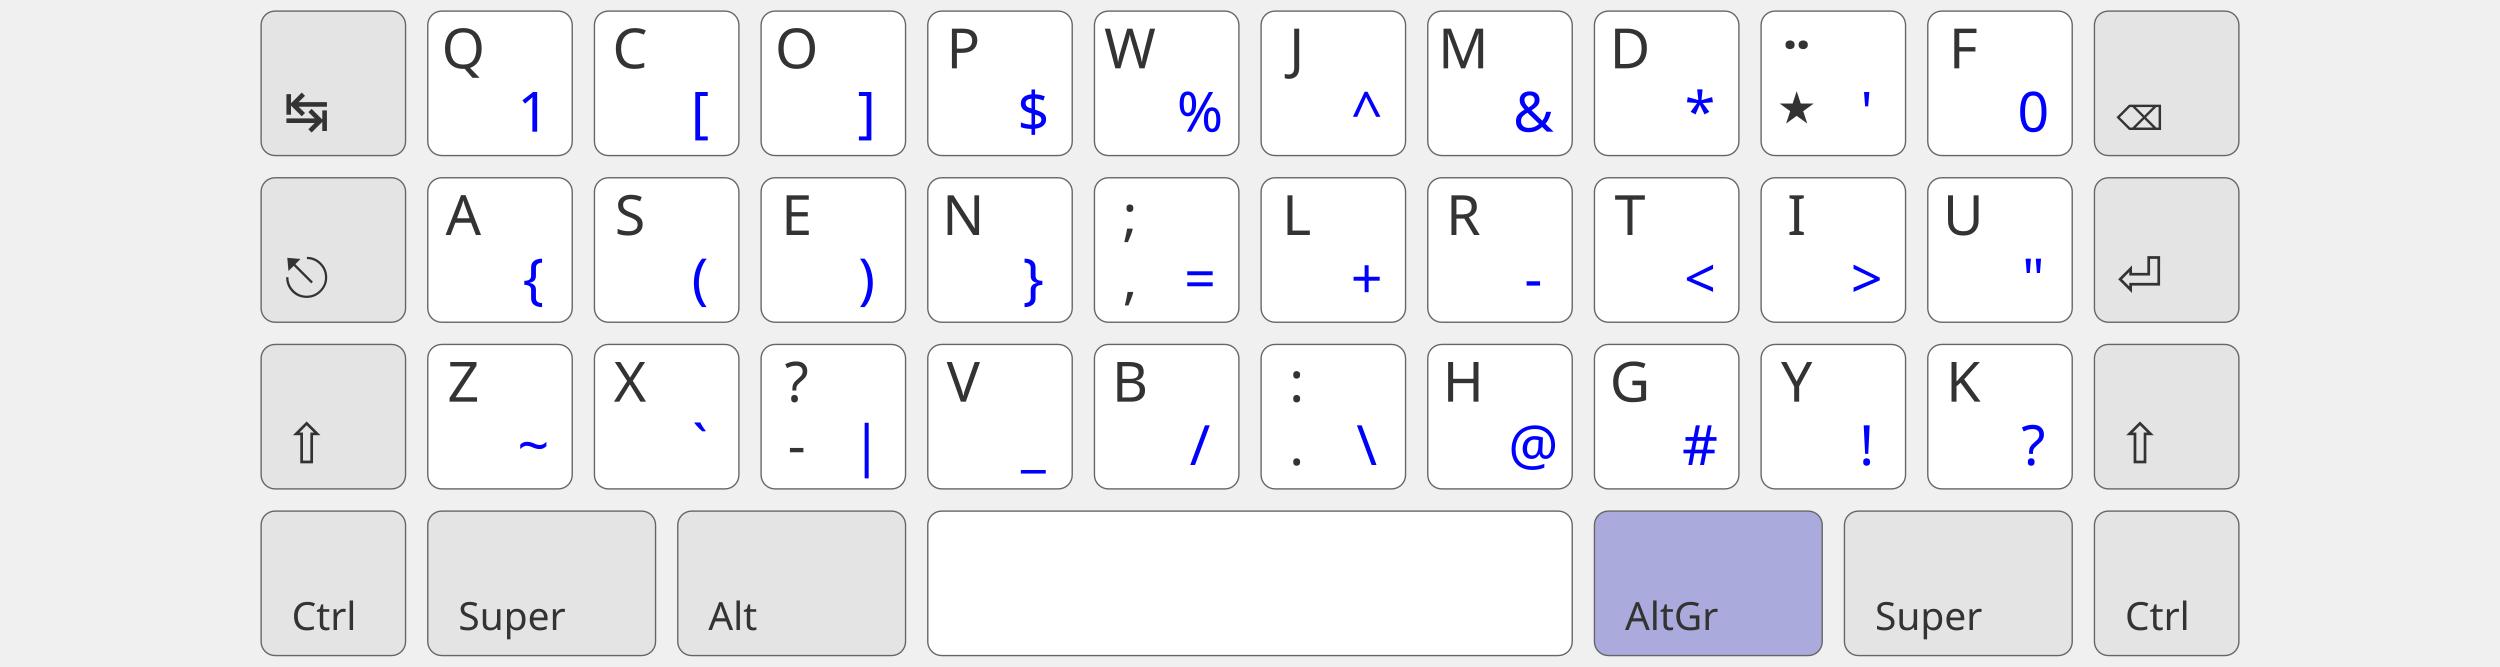
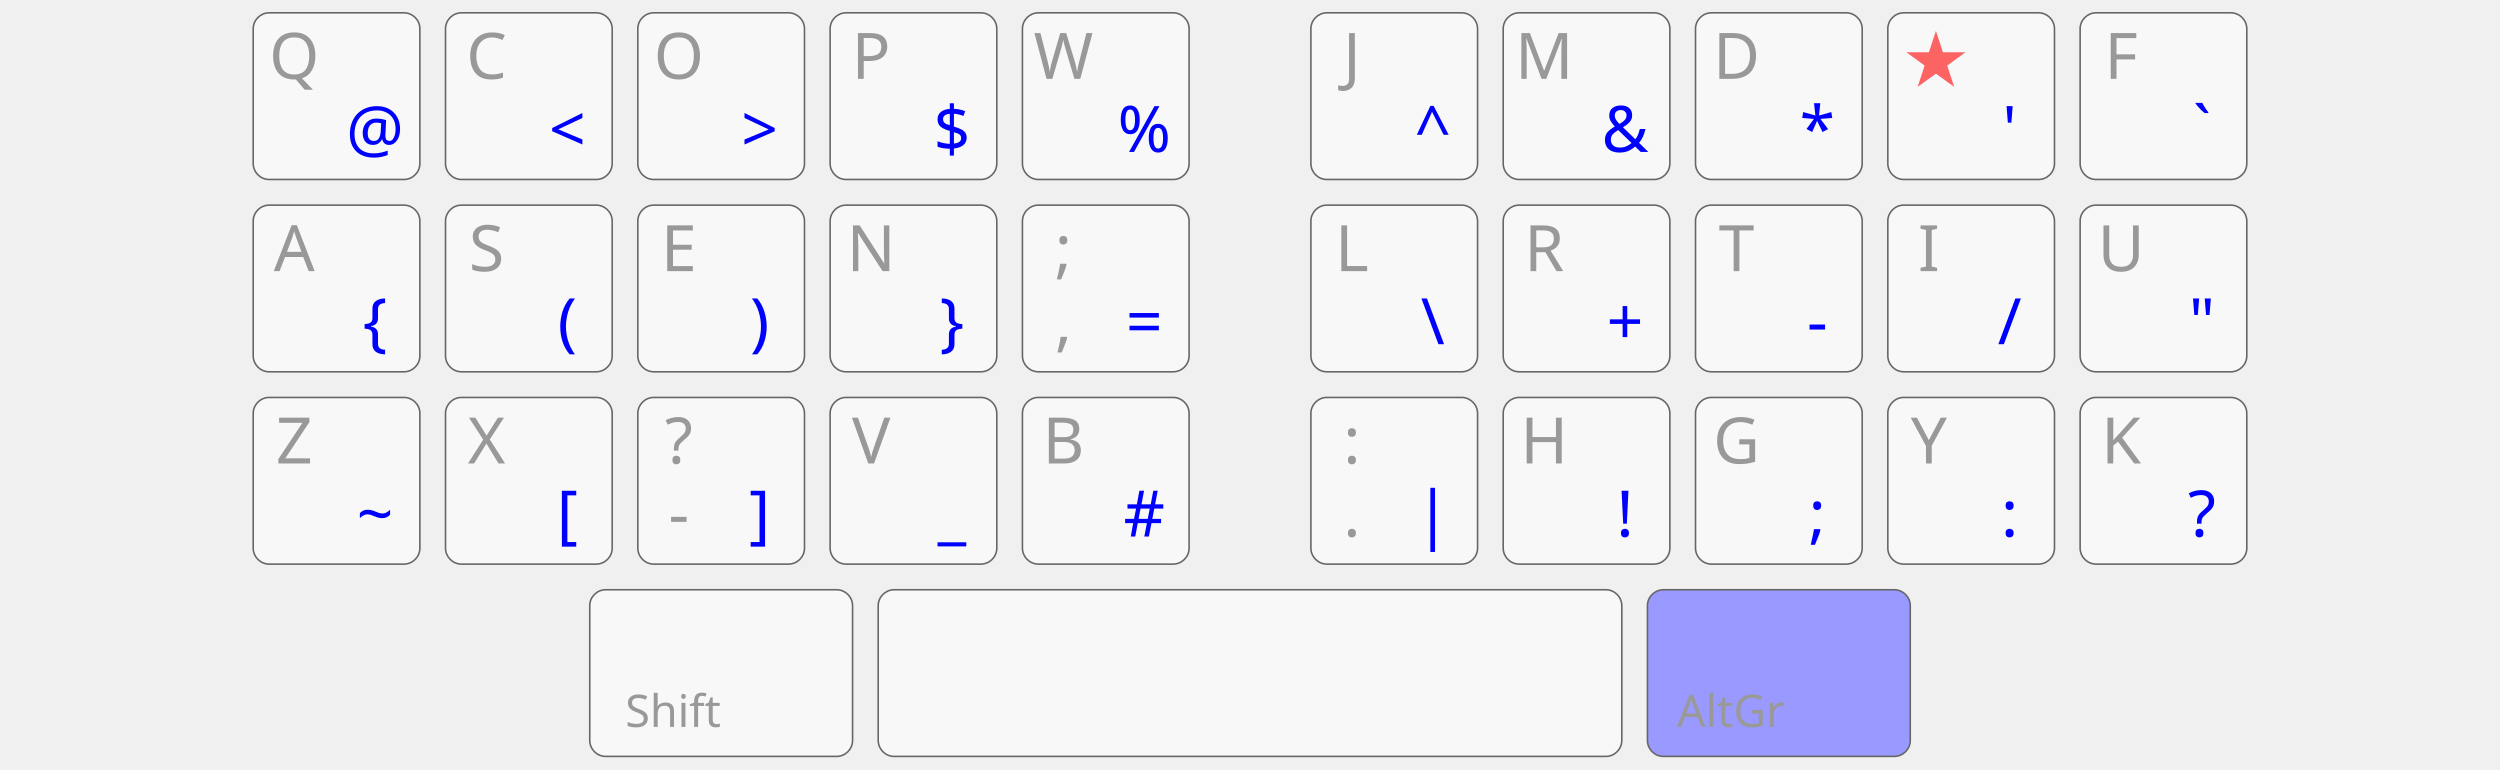
- <svg xmlns="http://www.w3.org/2000/svg" class="gnu" viewBox="0 60 900 240">
+ <svg xmlns="http://www.w3.org/2000/svg" class="gnu" viewBox="60 60 780 240">
  <style>
    rect, path {
+       fill: #f8f8f8;
      stroke: #666;
      stroke-width: .5px;
-       fill: #fff;
-     }
-     .specialKey,
-     .specialKey rect {
-       fill: #e4e4e4;
-     }
-     .specialKey text {
-       fill: #333;
    }
    text {
-       fill: #333;
+       fill: #999;
      font: normal 20px sans-serif;
      text-align: center;
+       text-anchor: middle;
+     }
+ 
+     .deadKey {
+       fill: red;
+       transform: translateY(-3px);
+       opacity: 0.6;
+     }
+     .diacritic {
+       font-size: 24px;
+       font-weight: bolder;
+       transform: translateY(8px);
    }

    #row_AD { transform: translate(64px,  64px); }
    #row_AC { transform: translate(64px, 124px); }
    #row_AB { transform: translate(64px, 184px); }
    #row_AA { transform: translate(64px, 244px); }
- 
-     /* .left   { transform: translate(-15px, 0); } */
-     /* .right  { transform: translate(+15px, 0); } */
- 
-     .specialKey .win,
-     .specialKey .gnu {
-       font-size: 14px;
-     }
-     .specialKey .win,
-     .specialKey .mac,
-     .specialKey .gnu {
-       display: none;
-     }
-     .mac .specialKey .mac,
-     .gnu .specialKey .gnu,
-     .win .specialKey .win { display: block; }
- 
-     /* dimmed AltGr + bold dead keys */
-     .level3, .level4 { fill: blue; }
-     .level5, .level6 { fill: green; }
-     .deadKey {
-       /* fill: red; */
-       font-size: 16px;
-       transform: translateY(-3px);
-     }
-     .diacritic {
-       font-size: 24px;
-       font-weight: bolder;
-       transform: translateY(8px);
-     }
- 
-     /* hide Level4 (Shift+AltGr) unless AltGr is pressed */
-     .level4        { display: none; }
-     .altgr .level4 { display: block; }
- 
-     /* highlight AltGr + Dead Keys */
-     .dk .level1, .altgr .level1,
-     .dk .level2, .altgr .level2 { opacity: 0.25; }
-     .dk .level5, .altgr .level3,
-     .dk .level6, .altgr .level4 { opacity: 1; }
-     .dk .level3,
-     .dk .level4 { display: none; }
- 
-     #altgr { fill: #aad; }
+     .left   { transform: translate(-15px, 0); }
+     .right  { transform: translate(+15px, 0); }
+ 
+     #altgr  { fill: #99f; }
+     .level3 { fill: blue; }
+     .layer  { font-size: 14px; }

    @media (prefers-color-scheme: dark) {
-       rect, path { stroke: #777; fill: #333; }
-       .specialKey, .specialKey rect, .specialKey path { fill: #444; }
-       text { fill: #baa; }
-       .specialKey text { fill: #777; }
-       .level1, .level2 { opacity: .4; }
-       .level3, .level4 { opacity: 1; fill: #66a; }
-       .level5, .level6 { fill: #6a6; }
-       .deadKey { fill: #f44; }
-       #altgr { fill: #558; }
+       text      { fill: #888; }
+       rect      { fill: #444; }
+       #altgr    { fill: #77d; }
+       .level3   { fill: #99f; }
+       .deadKey  { fill: #f44; }
    }
  </style>
  <g id="row_AD">
    <g class="left">
-       <g class="specialKey" transform="translate(30)">
-         <rect width="52" height="52" rx="5" ry="5" />
-         <text x="16.4" y="42.8" text-anchor="middle">↹</text>
-       </g>
      <g transform="translate(90)">
        <rect width="52" height="52" rx="5" ry="5" />
        <g class="key" text-anchor="middle">
          <text x="12.8" y="20.6" class="level2">Q</text>
-           <text x="38.0" y="43.4" class="level3">1</text>
+           <text x="38.0" y="43.4" class="level3">@</text>
        </g>
      </g>
      <g transform="translate(150)">
        <rect width="52" height="52" rx="5" ry="5" />
        <g class="key" text-anchor="middle">
          <text x="12.8" y="20.6" class="level2">C</text>
-           <text x="38.0" y="43.4" class="level3">[</text>
+           <text x="38.0" y="43.4" class="level3">&lt;</text>
        </g>
      </g>
      <g transform="translate(210)">
        <rect width="52" height="52" rx="5" ry="5" />
        <g class="key" text-anchor="middle">
          <text x="12.8" y="20.6" class="level2">O</text>
-           <text x="38.0" y="43.4" class="level3">]</text>
+           <text x="38.0" y="43.4" class="level3">&gt;</text>
        </g>
      </g>
      <g transform="translate(270)">
        <rect width="52" height="52" rx="5" ry="5" />
        <g class="key" text-anchor="middle">
          <text x="12.8" y="20.6" class="level2">P</text>
          <text x="38.0" y="43.4" class="level3">$</text>
        </g>
      </g>
      <g transform="translate(330)">
        <rect width="52" height="52" rx="5" ry="5" />
        <g class="key" text-anchor="middle">
          <text x="12.8" y="20.6" class="level2">W</text>
          <text x="38.0" y="43.4" class="level3">%</text>
        </g>
      </g>
    </g>
    <g class="right">
      <g transform="translate(390)">
        <rect width="52" height="52" rx="5" ry="5" />
        <g class="key" text-anchor="middle">
          <text x="12.8" y="20.6" class="level2">J</text>
          <text x="38.0" y="43.4" class="level3">^</text>
        </g>
      </g>
      <g transform="translate(450)">
        <rect width="52" height="52" rx="5" ry="5" />
        <g class="key" text-anchor="middle">
          <text x="12.8" y="20.6" class="level2">M</text>
          <text x="38.0" y="43.4" class="level3">&amp;</text>
        </g>
      </g>
      <g transform="translate(510)">
        <rect width="52" height="52" rx="5" ry="5" />
        <g class="key" text-anchor="middle">
          <text x="12.8" y="20.6" class="level2">D</text>
          <text x="38.0" y="43.4" class="level3">*</text>
        </g>
      </g>
      <g transform="translate(570)">
        <rect width="52" height="52" rx="5" ry="5" />
        <g class="key" text-anchor="middle">
-           <text x="12.8" y="43.4" class="level1 deadKey">★</text>
-           <text x="12.8" y="20.6" class="level2 deadKey diacritic">¨</text>
+           <text x="15" y="15" class="level1 deadKey diacritic">★</text>
          <text x="38.0" y="43.4" class="level3">'</text>
        </g>
      </g>
      <g transform="translate(630)">
        <rect width="52" height="52" rx="5" ry="5" />
        <g class="key" text-anchor="middle">
          <text x="12.8" y="20.6" class="level2">F</text>
-           <text x="38.0" y="43.4" class="level3">0</text>
-         </g>
-       </g>
-       <g class="specialKey" transform="translate(690)">
-         <rect width="52" height="52" rx="5" ry="5" />
-         <g class="key" text-anchor="middle">
-           <text x="16.4" y="42.8" text-anchor="middle" style="font-size: 12px;">⌫</text>
+           <text x="38.0" y="43.4" class="level3">`</text>
        </g>
      </g>
    </g>
  </g>
  <g id="row_AC">
    <g class="left">
-       <g class="specialKey" transform="translate(30)">
-         <rect width="52" height="52" rx="5" ry="5" />
-         <text x="16.4" y="42.8" text-anchor="middle">⎋</text>
-       </g>
      <g transform="translate(90)">
        <rect width="52" height="52" rx="5" ry="5" />
        <g class="key" text-anchor="middle">
          <text x="12.8" y="20.6" class="level2">A</text>
          <text x="38.0" y="43.4" class="level3">{</text>
        </g>
      </g>
      <g transform="translate(150)">
        <rect width="52" height="52" rx="5" ry="5" />
        <g class="key" text-anchor="middle">
          <text x="12.8" y="20.6" class="level2">S</text>
          <text x="38.0" y="43.4" class="level3">(</text>
        </g>
      </g>
      <g transform="translate(210)">
        <rect width="52" height="52" rx="5" ry="5" />
        <g class="key" text-anchor="middle">
          <text x="12.8" y="20.6" class="level2">E</text>
          <text x="38.0" y="43.4" class="level3">)</text>
        </g>
      </g>
      <g transform="translate(270)">
        <rect width="52" height="52" rx="5" ry="5" />
        <g class="key" text-anchor="middle">
          <text x="12.8" y="20.6" class="level2">N</text>
          <text x="38.0" y="43.4" class="level3">}</text>
        </g>
      </g>
      <g transform="translate(330)">
        <rect width="52" height="52" rx="5" ry="5" />
        <g class="key" text-anchor="middle">
          <text x="12.8" y="43.4" class="level1">,</text>
          <text x="12.8" y="20.6" class="level2">;</text>
          <text x="38.0" y="43.4" class="level3">=</text>
        </g>
      </g>
    </g>
    <g class="right">
      <g transform="translate(390)">
        <rect width="52" height="52" rx="5" ry="5" />
        <g class="key" text-anchor="middle">
          <text x="12.8" y="20.6" class="level2">L</text>
+           <text x="38.0" y="43.4" class="level3">\</text>
+         </g>
+       </g>
+       <g transform="translate(450)">
+         <rect width="52" height="52" rx="5" ry="5" />
+         <g class="key" text-anchor="middle">
+           <text x="12.8" y="20.6" class="level2">R</text>
          <text x="38.0" y="43.4" class="level3">+</text>
        </g>
      </g>
-       <g transform="translate(450)">
-         <rect width="52" height="52" rx="5" ry="5" />
-         <g class="key" text-anchor="middle">
-           <text x="12.8" y="20.6" class="level2">R</text>
+       <g transform="translate(510)">
+         <rect width="52" height="52" rx="5" ry="5" />
+         <g class="key" text-anchor="middle">
+           <text x="12.8" y="20.6" class="level2">T</text>
          <text x="38.0" y="43.4" class="level3">-</text>
        </g>
      </g>
-       <g transform="translate(510)">
-         <rect width="52" height="52" rx="5" ry="5" />
-         <g class="key" text-anchor="middle">
-           <text x="12.8" y="20.6" class="level2">T</text>
-           <text x="38.0" y="43.4" class="level3">&lt;</text>
-         </g>
-       </g>
      <g transform="translate(570)">
        <rect width="52" height="52" rx="5" ry="5" />
        <g class="key" text-anchor="middle">
          <text x="12.8" y="20.6" class="level2">I</text>
-           <text x="38.0" y="43.4" class="level3">&gt;</text>
+           <text x="38.0" y="43.4" class="level3">/</text>
        </g>
      </g>
      <g transform="translate(630)">
        <rect width="52" height="52" rx="5" ry="5" />
        <g class="key" text-anchor="middle">
          <text x="12.8" y="20.6" class="level2">U</text>
          <text x="38.0" y="43.4" class="level3">"</text>
        </g>
      </g>
-       <g class="specialKey" transform="translate(690)">
-         <rect width="52" height="52" rx="5" ry="5" />
-         <text x="16.4" y="42.8" text-anchor="middle">⏎</text>
-       </g>
    </g>
  </g>
  <g id="row_AB">
    <g class="left">
-       <g class="specialKey" transform="translate(30)">
-         <rect width="52" height="52" rx="5" ry="5" />
-         <text x="16.4" y="42.8" text-anchor="middle">⇧</text>
-       </g>
      <g transform="translate(90)">
        <rect width="52" height="52" rx="5" ry="5" />
        <g class="key" text-anchor="middle">
          <text x="12.8" y="20.6" class="level2">Z</text>
          <text x="38.0" y="43.4" class="level3">~</text>
        </g>
      </g>
      <g transform="translate(150)">
        <rect width="52" height="52" rx="5" ry="5" />
        <g class="key" text-anchor="middle">
          <text x="12.8" y="20.6" class="level2">X</text>
-           <text x="38.0" y="43.4" class="level3">`</text>
+           <text x="38.0" y="43.4" class="level3">[</text>
        </g>
      </g>
      <g transform="translate(210)">
        <rect width="52" height="52" rx="5" ry="5" />
        <g class="key" text-anchor="middle">
          <text x="12.8" y="43.4" class="level1">-</text>
          <text x="12.8" y="20.6" class="level2">?</text>
-           <text x="38.0" y="43.4" class="level3">|</text>
+           <text x="38.0" y="43.4" class="level3">]</text>
        </g>
      </g>
      <g transform="translate(270)">
        <rect width="52" height="52" rx="5" ry="5" />
        <g class="key" text-anchor="middle">
          <text x="12.8" y="20.6" class="level2">V</text>
          <text x="38.0" y="43.4" class="level3">_</text>
        </g>
      </g>
      <g transform="translate(330)">
        <rect width="52" height="52" rx="5" ry="5" />
        <g class="key" text-anchor="middle">
          <text x="12.8" y="20.6" class="level2">B</text>
-           <text x="38.0" y="43.4" class="level3">/</text>
+           <text x="38.0" y="43.4" class="level3">#</text>
        </g>
      </g>
    </g>
    <g class="right">
      <g transform="translate(390)">
        <rect width="52" height="52" rx="5" ry="5" />
        <g class="key" text-anchor="middle">
          <text x="12.8" y="43.4" class="level1">.</text>
          <text x="12.8" y="20.6" class="level2">:</text>
-           <text x="38.0" y="43.4" class="level3">\</text>
+           <text x="38.0" y="43.4" class="level3">|</text>
        </g>
      </g>
      <g transform="translate(450)">
        <rect width="52" height="52" rx="5" ry="5" />
        <g class="key" text-anchor="middle">
          <text x="12.8" y="20.6" class="level2">H</text>
-           <text x="38.0" y="43.4" class="level3">@</text>
+           <text x="38.0" y="43.4" class="level3">!</text>
        </g>
      </g>
      <g transform="translate(510)">
        <rect width="52" height="52" rx="5" ry="5" />
        <g class="key" text-anchor="middle">
          <text x="12.8" y="20.6" class="level2">G</text>
-           <text x="38.0" y="43.4" class="level3">#</text>
+           <text x="38.0" y="43.4" class="level3">;</text>
        </g>
      </g>
      <g transform="translate(570)">
        <rect width="52" height="52" rx="5" ry="5" />
        <g class="key" text-anchor="middle">
          <text x="12.8" y="20.6" class="level2">Y</text>
-           <text x="38.0" y="43.4" class="level3">!</text>
+           <text x="38.0" y="43.4" class="level3">:</text>
        </g>
      </g>
      <g transform="translate(630)">
        <rect width="52" height="52" rx="5" ry="5" />
        <g class="key" text-anchor="middle">
          <text x="12.8" y="20.6" class="level2">K</text>
          <text x="38.0" y="43.4" class="level3">?</text>
        </g>
      </g>
-       <g class="specialKey" transform="translate(690)">
-         <rect width="52" height="52" rx="5" ry="5" />
-         <text x="16.4" y="42.8" text-anchor="middle">⇧</text>
-       </g>
    </g>
  </g>
  <g id="row_AA">
-     <g class="left">
-       <g class="specialKey" transform="translate(30)">
-         <rect width="52" height="52" rx="5" ry="5" />
-         <text x="11.0" y="42.8" class="win gnu">Ctrl</text>
-         <text x="16.4" y="42.8" class="mac" text-anchor="middle">⌃</text>
-       </g>
-       <g class="specialKey" transform="translate(90)">
-         <rect width="82" height="52" rx="5" ry="5" />
-         <text x="11.0" y="42.8" class="win">Win</text>
-         <text x="11.0" y="42.8" class="gnu">Super</text>
-         <text x="16.4" y="42.8" class="mac" text-anchor="middle">⌘</text>
-       </g>
-       <g class="specialKey" transform="translate(180)">
-         <rect width="82" height="52" rx="5" ry="5" />
-         <text x="11.0" y="42.8" class="win gnu">Alt</text>
-         <text x="16.4" y="42.8" class="mac" text-anchor="middle">⌥</text>
-       </g>
-     </g>
-     <g class="homeKey" transform="translate(270)">
+     <g transform="translate(180)">
+       <rect width="82" height="52" rx="5" ry="5" />
+       <text x="26" y="42.8" class="layer">Shift</text>
+     </g>
+     <g transform="translate(270)">
      <rect width="232" height="52" rx="5" ry="5" />
    </g>
-     <g class="right">
-       <g class="specialKey" transform="translate(510)">
-         <rect width="82" height="52" rx="5" ry="5" id="altgr" />
-         <text x="11.0" y="42.8" class="win gnu">AltGr</text>
-         <text x="16.4" y="42.8" class="mac" text-anchor="middle">⌥</text>
-       </g>
-       <g class="specialKey" transform="translate(600)">
-         <rect width="82" height="52" rx="5" ry="5" />
-         <text x="11.0" y="42.8" class="win">Win</text>
-         <text x="11.0" y="42.8" class="gnu">Super</text>
-         <text x="16.4" y="42.8" class="mac" text-anchor="middle">⌘</text>
-       </g>
-       <g class="specialKey" transform="translate(690)">
-         <rect width="52" height="52" rx="5" ry="5" />
-         <text x="11.0" y="42.8" class="win gnu">Ctrl</text>
-         <text x="16.4" y="42.8" class="mac" text-anchor="middle">⌃</text>
-       </g>
+     <g transform="translate(510)">
+       <rect width="82" height="52" rx="5" ry="5" id="altgr" />
+       <text x="26" y="42.8" class="layer">AltGr</text>
    </g>
  </g>
</svg>
